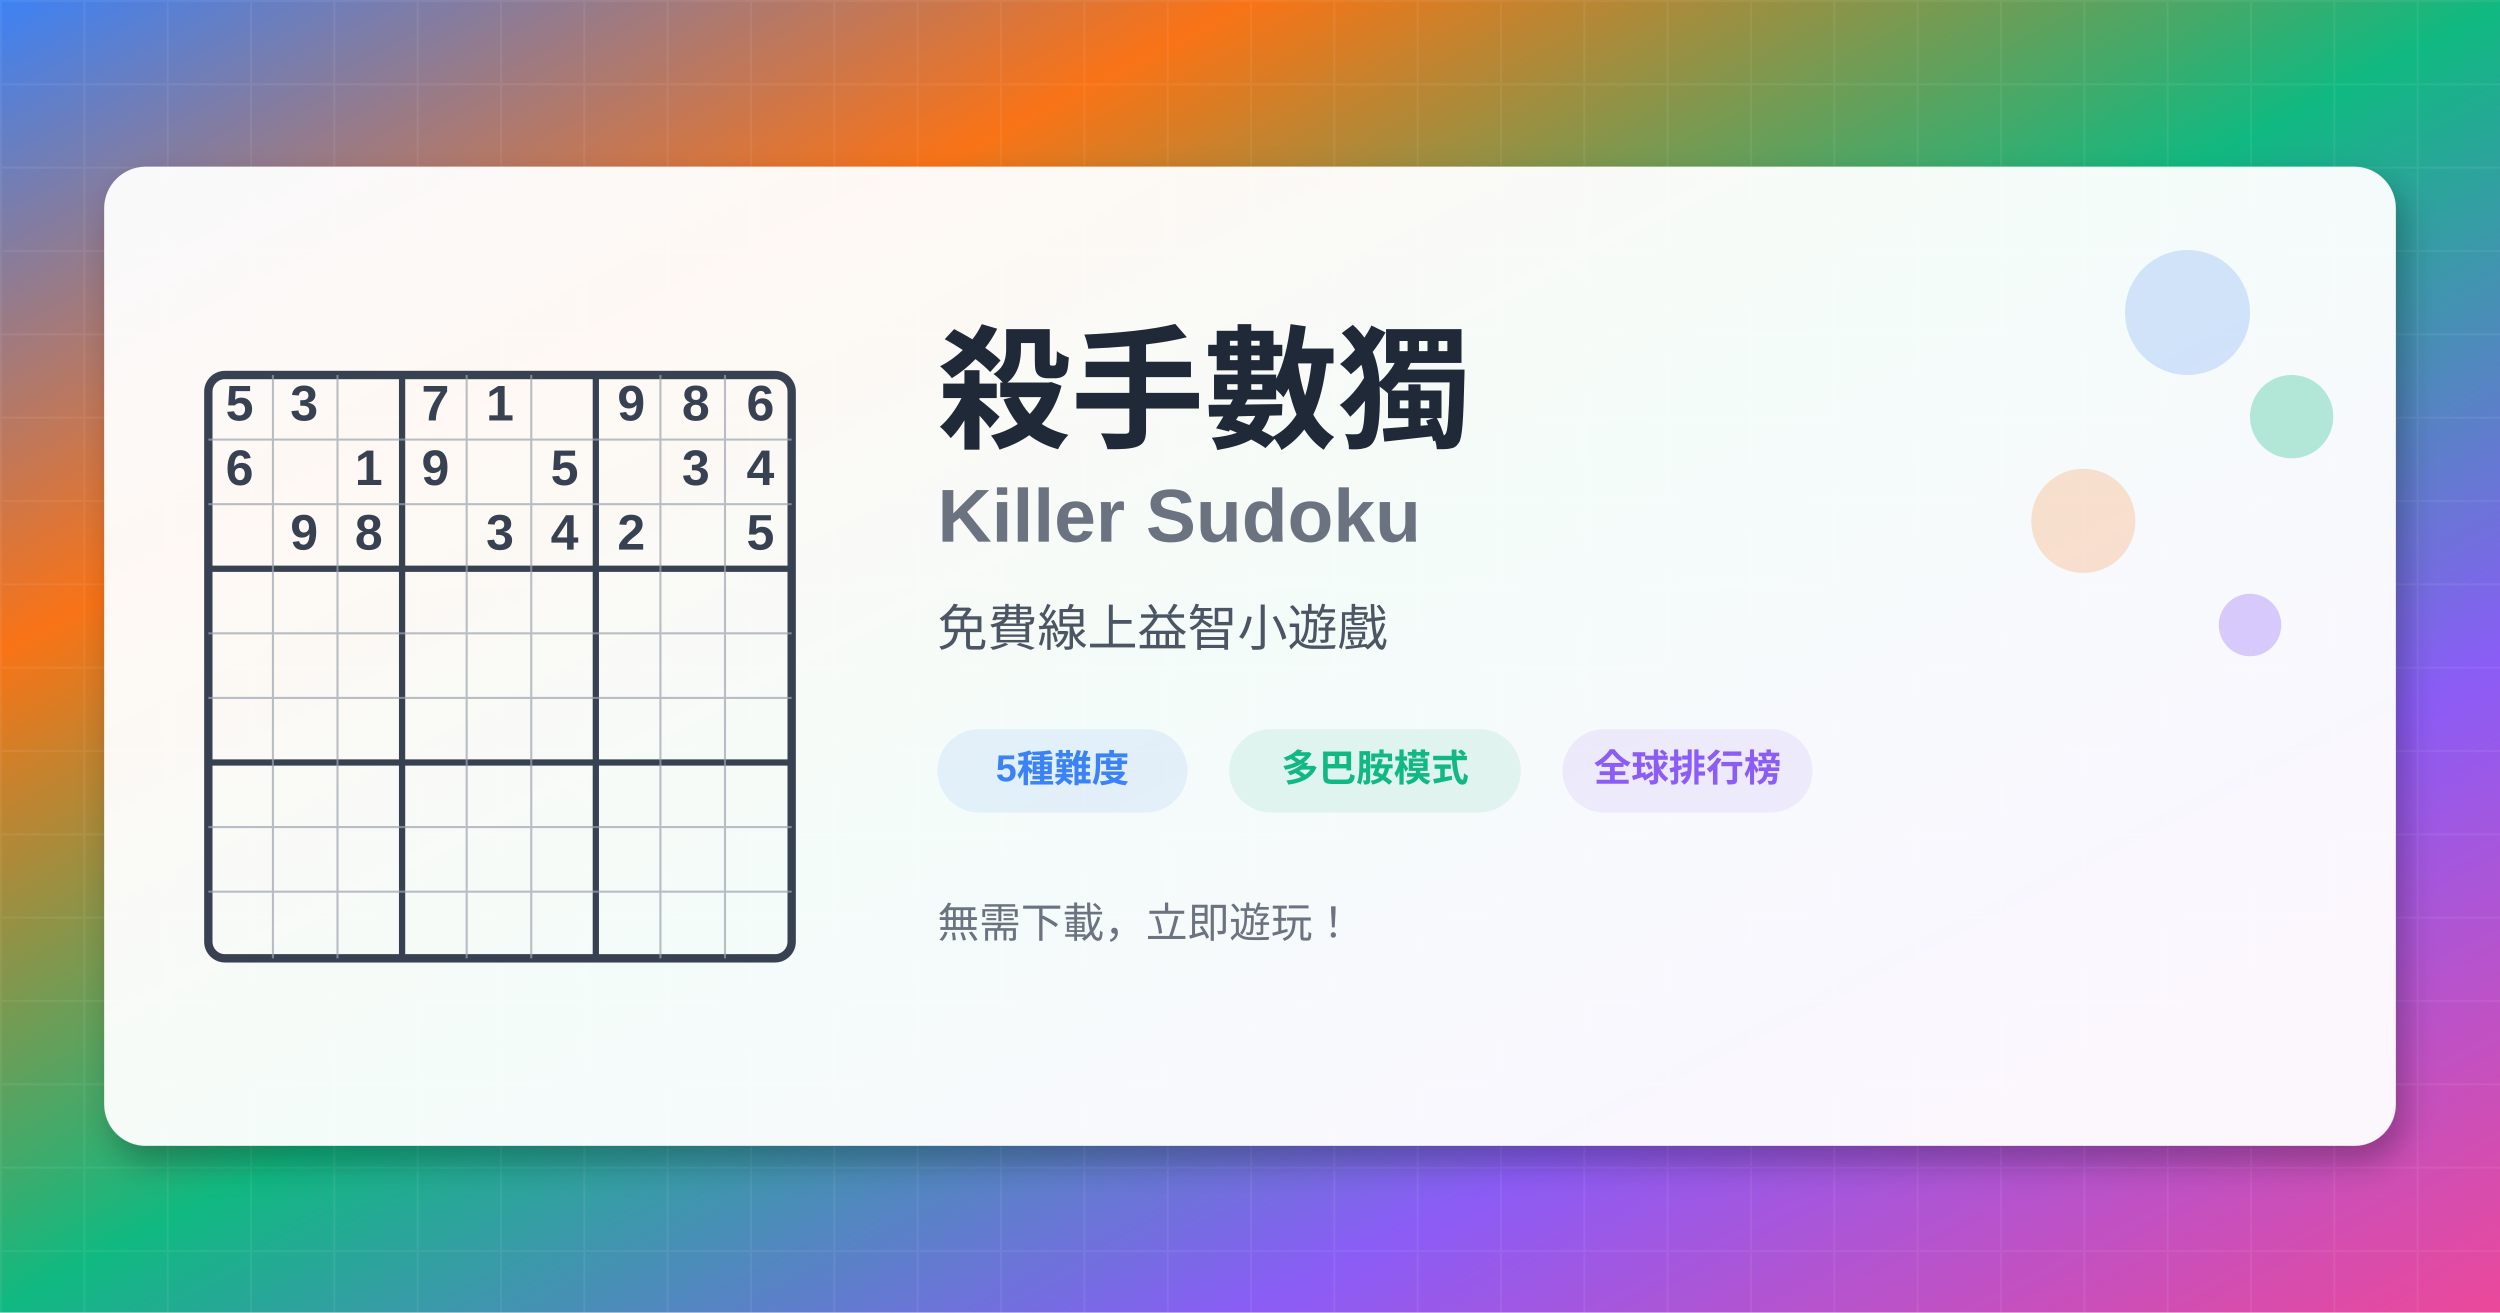
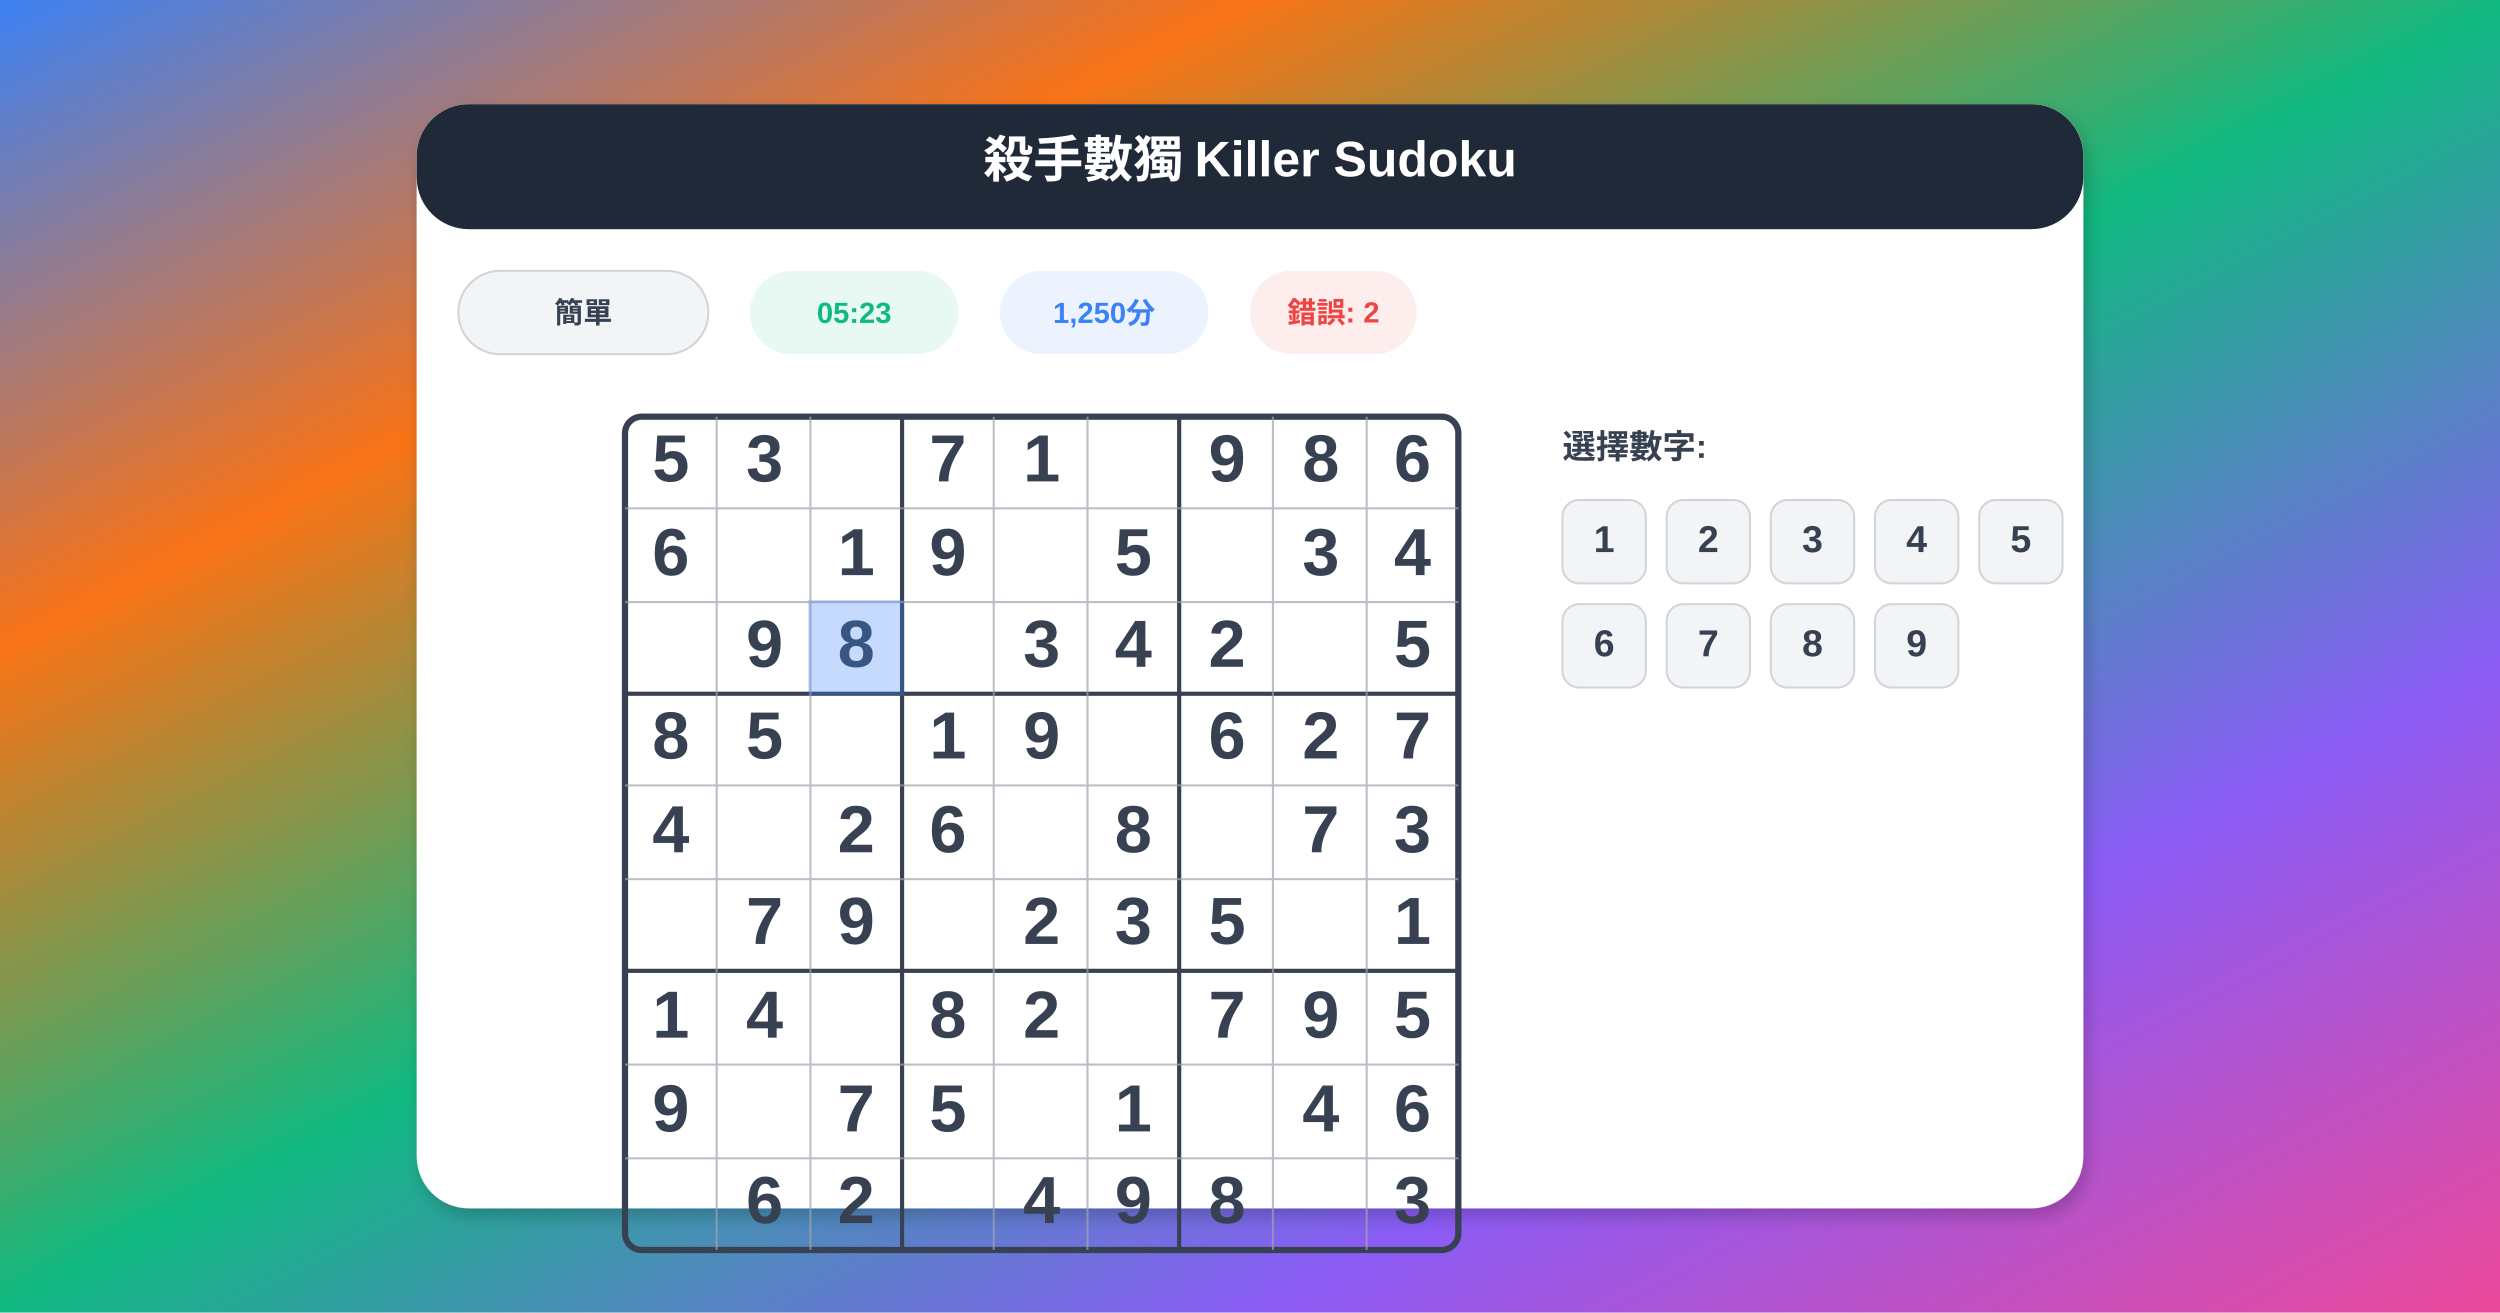
<svg xmlns="http://www.w3.org/2000/svg" width="1200" height="630" viewBox="0 0 1200 630">
  <defs>
    <linearGradient id="bgGradient" x1="0%" y1="0%" x2="100%" y2="100%">
      <stop offset="0%" style="stop-color:#3b82f6;stop-opacity:1" />
      <stop offset="25%" style="stop-color:#f97316;stop-opacity:1" />
      <stop offset="50%" style="stop-color:#10b981;stop-opacity:1" />
      <stop offset="75%" style="stop-color:#8b5cf6;stop-opacity:1" />
      <stop offset="100%" style="stop-color:#ec4899;stop-opacity:1" />
    </linearGradient>
-     <pattern id="grid" width="40" height="40" patternUnits="userSpaceOnUse">
-       <path d="M 40 0 L 0 0 0 40" fill="none" stroke="#ffffff" stroke-width="2" opacity="0.3" />
-     </pattern>
    <filter id="shadow" x="-20%" y="-20%" width="140%" height="140%">
      <feDropShadow dx="4" dy="8" stdDeviation="8" flood-color="#000000" flood-opacity="0.3" />
    </filter>
+     <filter id="gameShadow" x="-10%" y="-10%" width="120%" height="120%">
+       <feDropShadow dx="2" dy="4" stdDeviation="4" flood-color="#000000" flood-opacity="0.2" />
+     </filter>
  </defs>
  <rect width="1200" height="630" fill="url(#bgGradient)" />
-   <rect width="1200" height="630" fill="url(#grid)" opacity="0.2" />
-   <rect x="50" y="80" width="1100" height="470" rx="20" fill="#ffffff" opacity="0.95" filter="url(#shadow)" />
-   <g transform="translate(100, 130)">
-     <g transform="translate(0, 50)">
-       <rect x="0" y="0" width="280" height="280" fill="none" stroke="#374151" stroke-width="4" rx="8" />
-       <line x1="93" y1="0" x2="93" y2="280" stroke="#374151" stroke-width="3" />
-       <line x1="186" y1="0" x2="186" y2="280" stroke="#374151" stroke-width="3" />
-       <line x1="0" y1="93" x2="280" y2="93" stroke="#374151" stroke-width="3" />
-       <line x1="0" y1="186" x2="280" y2="186" stroke="#374151" stroke-width="3" />
-       <g stroke="#9ca3af" stroke-width="1" opacity="0.7">
-         <line x1="31" y1="0" x2="31" y2="280" />
-         <line x1="62" y1="0" x2="62" y2="280" />
-         <line x1="124" y1="0" x2="124" y2="280" />
-         <line x1="155" y1="0" x2="155" y2="280" />
-         <line x1="217" y1="0" x2="217" y2="280" />
-         <line x1="248" y1="0" x2="248" y2="280" />
-         <line x1="0" y1="31" x2="280" y2="31" />
-         <line x1="0" y1="62" x2="280" y2="62" />
-         <line x1="0" y1="124" x2="280" y2="124" />
-         <line x1="0" y1="155" x2="280" y2="155" />
-         <line x1="0" y1="217" x2="280" y2="217" />
-         <line x1="0" y1="248" x2="280" y2="248" />
-       </g>
-       <g font-family="Arial, sans-serif" font-weight="bold" font-size="24" fill="#374151" text-anchor="middle" dominant-baseline="middle">
-         <text x="15" y="15">5</text>
-         <text x="46" y="15">3</text>
-         <text x="109" y="15">7</text>
-         <text x="140" y="15">1</text>
-         <text x="203" y="15">9</text>
-         <text x="234" y="15">8</text>
-         <text x="265" y="15">6</text>
-         <text x="15" y="46">6</text>
-         <text x="77" y="46">1</text>
-         <text x="109" y="46">9</text>
-         <text x="171" y="46">5</text>
-         <text x="234" y="46">3</text>
-         <text x="265" y="46">4</text>
-         <text x="46" y="77">9</text>
-         <text x="77" y="77">8</text>
-         <text x="140" y="77">3</text>
-         <text x="171" y="77">4</text>
-         <text x="203" y="77">2</text>
-         <text x="265" y="77">5</text>
-       </g>
+   <rect x="200" y="50" width="800" height="530" rx="25" fill="#ffffff" filter="url(#gameShadow)" />
+   <rect x="200" y="50" width="800" height="60" rx="25" fill="#1f2937" />
+   <text x="600" y="85" font-family="Arial, sans-serif" font-size="24" font-weight="bold" fill="#ffffff" text-anchor="middle">
+     殺手數獨 Killer Sudoku
+   </text>
+   <g transform="translate(220, 130)">
+     <rect x="0" y="0" width="120" height="40" rx="20" fill="#f3f4f6" stroke="#d1d5db" stroke-width="1" />
+     <text x="60" y="25" font-family="Arial, sans-serif" font-size="14" font-weight="600" fill="#374151" text-anchor="middle">
+       簡單
+     </text>
+     <rect x="140" y="0" width="100" height="40" rx="20" fill="#10b981" opacity="0.1" />
+     <text x="190" y="25" font-family="Arial, sans-serif" font-size="14" font-weight="600" fill="#10b981" text-anchor="middle">
+       05:23
+     </text>
+     <rect x="260" y="0" width="100" height="40" rx="20" fill="#3b82f6" opacity="0.1" />
+     <text x="310" y="25" font-family="Arial, sans-serif" font-size="14" font-weight="600" fill="#3b82f6" text-anchor="middle">
+       1,250分
+     </text>
+     <rect x="380" y="0" width="80" height="40" rx="20" fill="#ef4444" opacity="0.1" />
+     <text x="420" y="25" font-family="Arial, sans-serif" font-size="14" font-weight="600" fill="#ef4444" text-anchor="middle">
+       錯誤: 2
+     </text>
+   </g>
+   <g transform="translate(300, 200)">
+     <rect x="0" y="0" width="400" height="400" fill="none" stroke="#374151" stroke-width="3" rx="8" />
+     <line x1="133" y1="0" x2="133" y2="400" stroke="#374151" stroke-width="2" />
+     <line x1="266" y1="0" x2="266" y2="400" stroke="#374151" stroke-width="2" />
+     <line x1="0" y1="133" x2="400" y2="133" stroke="#374151" stroke-width="2" />
+     <line x1="0" y1="266" x2="400" y2="266" stroke="#374151" stroke-width="2" />
+     <g stroke="#9ca3af" stroke-width="1" opacity="0.7">
+       <line x1="44" y1="0" x2="44" y2="400" />
+       <line x1="89" y1="0" x2="89" y2="400" />
+       <line x1="177" y1="0" x2="177" y2="400" />
+       <line x1="222" y1="0" x2="222" y2="400" />
+       <line x1="311" y1="0" x2="311" y2="400" />
+       <line x1="356" y1="0" x2="356" y2="400" />
+       <line x1="0" y1="44" x2="400" y2="44" />
+       <line x1="0" y1="89" x2="400" y2="89" />
+       <line x1="0" y1="177" x2="400" y2="177" />
+       <line x1="0" y1="222" x2="400" y2="222" />
+       <line x1="0" y1="311" x2="400" y2="311" />
+       <line x1="0" y1="356" x2="400" y2="356" />
+     </g>
+     <g font-family="Arial, sans-serif" font-weight="bold" font-size="32" fill="#374151" text-anchor="middle" dominant-baseline="middle">
+       <text x="22" y="22">5</text>
+       <text x="67" y="22">3</text>
+       <text x="155" y="22">7</text>
+       <text x="200" y="22">1</text>
+       <text x="289" y="22">9</text>
+       <text x="334" y="22">8</text>
+       <text x="378" y="22">6</text>
+       <text x="22" y="67">6</text>
+       <text x="111" y="67">1</text>
+       <text x="155" y="67">9</text>
+       <text x="244" y="67">5</text>
+       <text x="334" y="67">3</text>
+       <text x="378" y="67">4</text>
+       <text x="67" y="111">9</text>
+       <text x="111" y="111">8</text>
+       <text x="200" y="111">3</text>
+       <text x="244" y="111">4</text>
+       <text x="289" y="111">2</text>
+       <text x="378" y="111">5</text>
+       <text x="22" y="155">8</text>
+       <text x="67" y="155">5</text>
+       <text x="155" y="155">1</text>
+       <text x="200" y="155">9</text>
+       <text x="289" y="155">6</text>
+       <text x="334" y="155">2</text>
+       <text x="378" y="155">7</text>
+       <text x="22" y="200">4</text>
+       <text x="111" y="200">2</text>
+       <text x="155" y="200">6</text>
+       <text x="244" y="200">8</text>
+       <text x="334" y="200">7</text>
+       <text x="378" y="200">3</text>
+       <text x="67" y="244">7</text>
+       <text x="111" y="244">9</text>
+       <text x="200" y="244">2</text>
+       <text x="244" y="244">3</text>
+       <text x="289" y="244">5</text>
+       <text x="378" y="244">1</text>
+       <text x="22" y="289">1</text>
+       <text x="67" y="289">4</text>
+       <text x="155" y="289">8</text>
+       <text x="200" y="289">2</text>
+       <text x="289" y="289">7</text>
+       <text x="334" y="289">9</text>
+       <text x="378" y="289">5</text>
+       <text x="22" y="334">9</text>
+       <text x="111" y="334">7</text>
+       <text x="155" y="334">5</text>
+       <text x="244" y="334">1</text>
+       <text x="334" y="334">4</text>
+       <text x="378" y="334">6</text>
+       <text x="67" y="378">6</text>
+       <text x="111" y="378">2</text>
+       <text x="200" y="378">4</text>
+       <text x="244" y="378">9</text>
+       <text x="289" y="378">8</text>
+       <text x="378" y="378">3</text>
+     </g>
+     <rect x="89" y="89" width="44" height="44" fill="#3b82f6" opacity="0.3" stroke="#3b82f6" stroke-width="2" />
+   </g>
+   <g transform="translate(750, 200)">
+     <text x="0" y="20" font-family="Arial, sans-serif" font-size="16" font-weight="600" fill="#374151">
+       選擇數字:
+     </text>
+     <g transform="translate(0, 40)">
+       <rect x="0" y="0" width="40" height="40" rx="8" fill="#f3f4f6" stroke="#d1d5db" stroke-width="1" />
+       <text x="20" y="25" font-family="Arial, sans-serif" font-size="18" font-weight="bold" fill="#374151" text-anchor="middle">1</text>
+       <rect x="50" y="0" width="40" height="40" rx="8" fill="#f3f4f6" stroke="#d1d5db" stroke-width="1" />
+       <text x="70" y="25" font-family="Arial, sans-serif" font-size="18" font-weight="bold" fill="#374151" text-anchor="middle">2</text>
+       <rect x="100" y="0" width="40" height="40" rx="8" fill="#f3f4f6" stroke="#d1d5db" stroke-width="1" />
+       <text x="120" y="25" font-family="Arial, sans-serif" font-size="18" font-weight="bold" fill="#374151" text-anchor="middle">3</text>
+       <rect x="150" y="0" width="40" height="40" rx="8" fill="#f3f4f6" stroke="#d1d5db" stroke-width="1" />
+       <text x="170" y="25" font-family="Arial, sans-serif" font-size="18" font-weight="bold" fill="#374151" text-anchor="middle">4</text>
+       <rect x="200" y="0" width="40" height="40" rx="8" fill="#f3f4f6" stroke="#d1d5db" stroke-width="1" />
+       <text x="220" y="25" font-family="Arial, sans-serif" font-size="18" font-weight="bold" fill="#374151" text-anchor="middle">5</text>
+       <rect x="0" y="50" width="40" height="40" rx="8" fill="#f3f4f6" stroke="#d1d5db" stroke-width="1" />
+       <text x="20" y="75" font-family="Arial, sans-serif" font-size="18" font-weight="bold" fill="#374151" text-anchor="middle">6</text>
+       <rect x="50" y="50" width="40" height="40" rx="8" fill="#f3f4f6" stroke="#d1d5db" stroke-width="1" />
+       <text x="70" y="75" font-family="Arial, sans-serif" font-size="18" font-weight="bold" fill="#374151" text-anchor="middle">7</text>
+       <rect x="100" y="50" width="40" height="40" rx="8" fill="#f3f4f6" stroke="#d1d5db" stroke-width="1" />
+       <text x="120" y="75" font-family="Arial, sans-serif" font-size="18" font-weight="bold" fill="#374151" text-anchor="middle">8</text>
+       <rect x="150" y="50" width="40" height="40" rx="8" fill="#f3f4f6" stroke="#d1d5db" stroke-width="1" />
+       <text x="170" y="75" font-family="Arial, sans-serif" font-size="18" font-weight="bold" fill="#374151" text-anchor="middle">9</text>
    </g>
  </g>
-   <g transform="translate(450, 130)">
-     <text x="0" y="80" font-family="Arial, sans-serif" font-size="64" font-weight="bold" fill="#1f2937">
-       殺手數獨
+   <g transform="translate(300, 650)">
+     <text x="0" y="0" font-family="Arial, sans-serif" font-size="18" font-weight="600" fill="#1f2937" text-anchor="middle">
+       免費線上益智小遊戲 • 5種難度 • 多巴胺模式 • 全球排行榜
    </text>
-     <text x="0" y="130" font-family="Arial, sans-serif" font-size="36" font-weight="600" fill="#6b7280">
-       Killer Sudoku
-     </text>
-     <text x="0" y="180" font-family="Arial, sans-serif" font-size="24" fill="#4b5563">
-       免費線上益智小遊戲
-     </text>
-     <g transform="translate(0, 220)">
-       <rect x="0" y="0" width="120" height="40" rx="20" fill="#3b82f6" opacity="0.1" />
-       <text x="60" y="25" font-family="Arial, sans-serif" font-size="18" font-weight="600" fill="#3b82f6" text-anchor="middle">
-         5種難度
-       </text>
-       <rect x="140" y="0" width="140" height="40" rx="20" fill="#10b981" opacity="0.1" />
-       <text x="210" y="25" font-family="Arial, sans-serif" font-size="18" font-weight="600" fill="#10b981" text-anchor="middle">
-         多巴胺模式
-       </text>
-       <rect x="300" y="0" width="120" height="40" rx="20" fill="#8b5cf6" opacity="0.1" />
-       <text x="360" y="25" font-family="Arial, sans-serif" font-size="18" font-weight="600" fill="#8b5cf6" text-anchor="middle">
-         全球排行榜
-       </text>
-     </g>
-     <text x="0" y="320" font-family="Arial, sans-serif" font-size="20" fill="#6b7280">
+     <text x="0" y="25" font-family="Arial, sans-serif" font-size="14" fill="#6b7280" text-anchor="middle">
      無需下載，立即遊玩！
    </text>
  </g>
-   <circle cx="1050" cy="150" r="30" fill="#3b82f6" opacity="0.2" />
-   <circle cx="1100" cy="200" r="20" fill="#10b981" opacity="0.3" />
-   <circle cx="1000" cy="250" r="25" fill="#f97316" opacity="0.2" />
-   <circle cx="1080" cy="300" r="15" fill="#8b5cf6" opacity="0.3" />
</svg>
